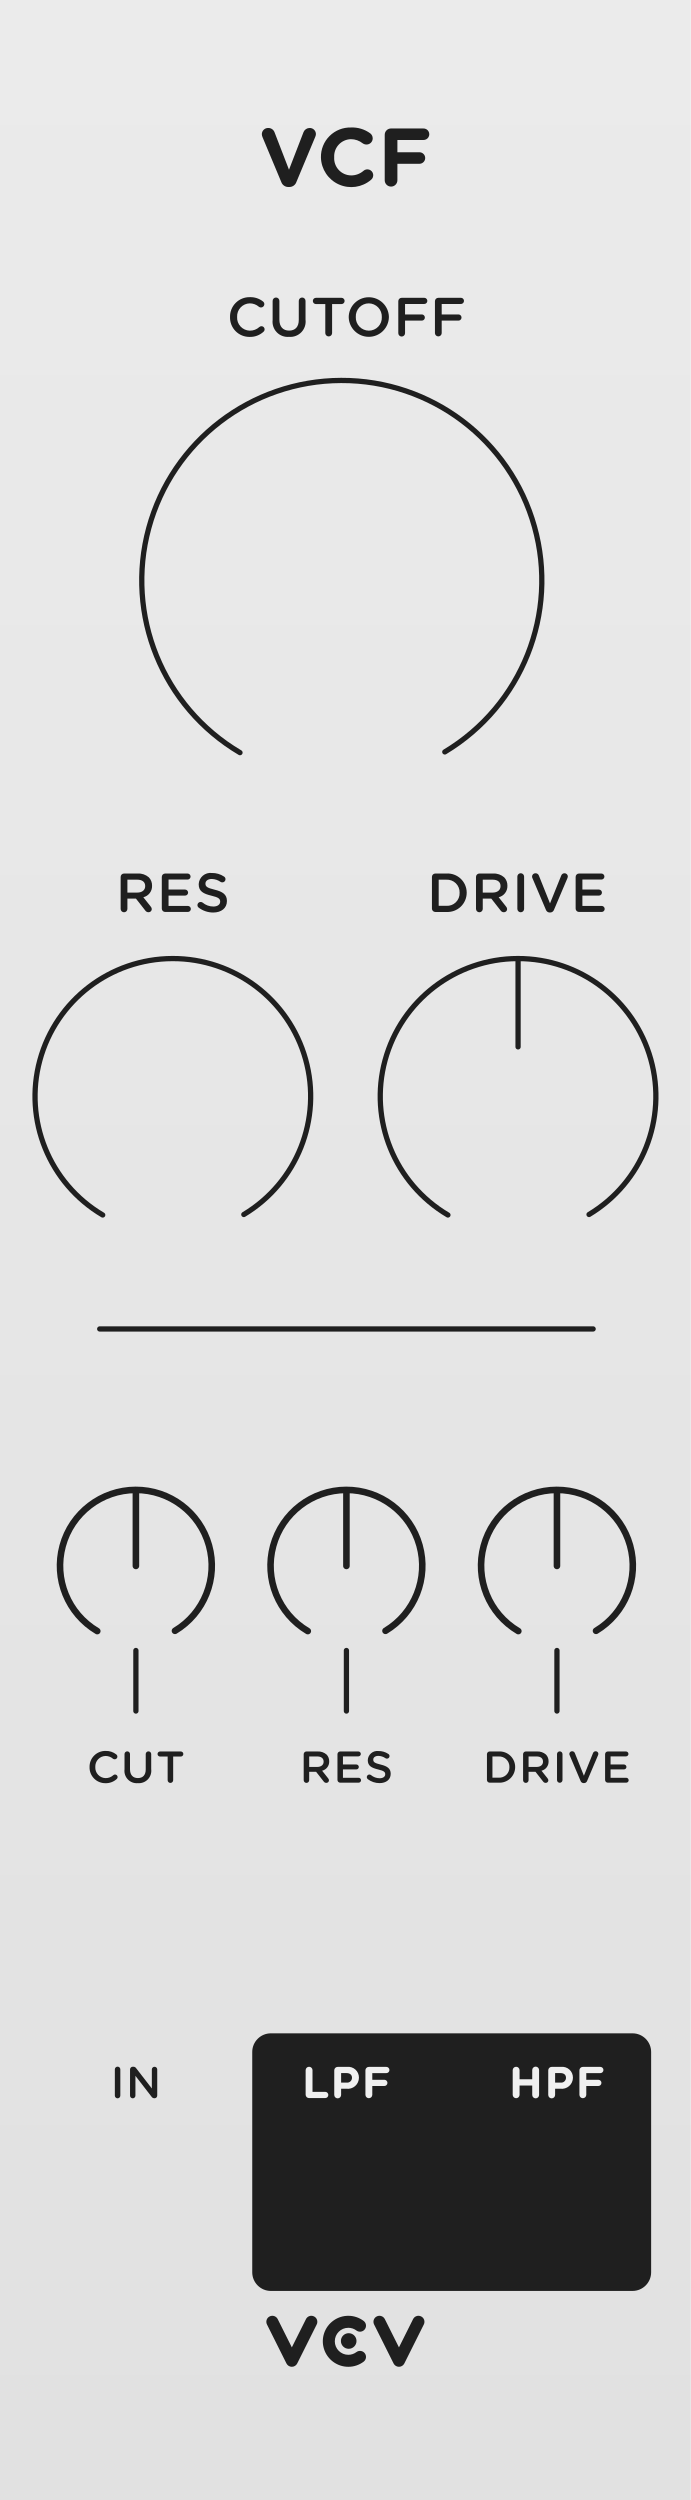
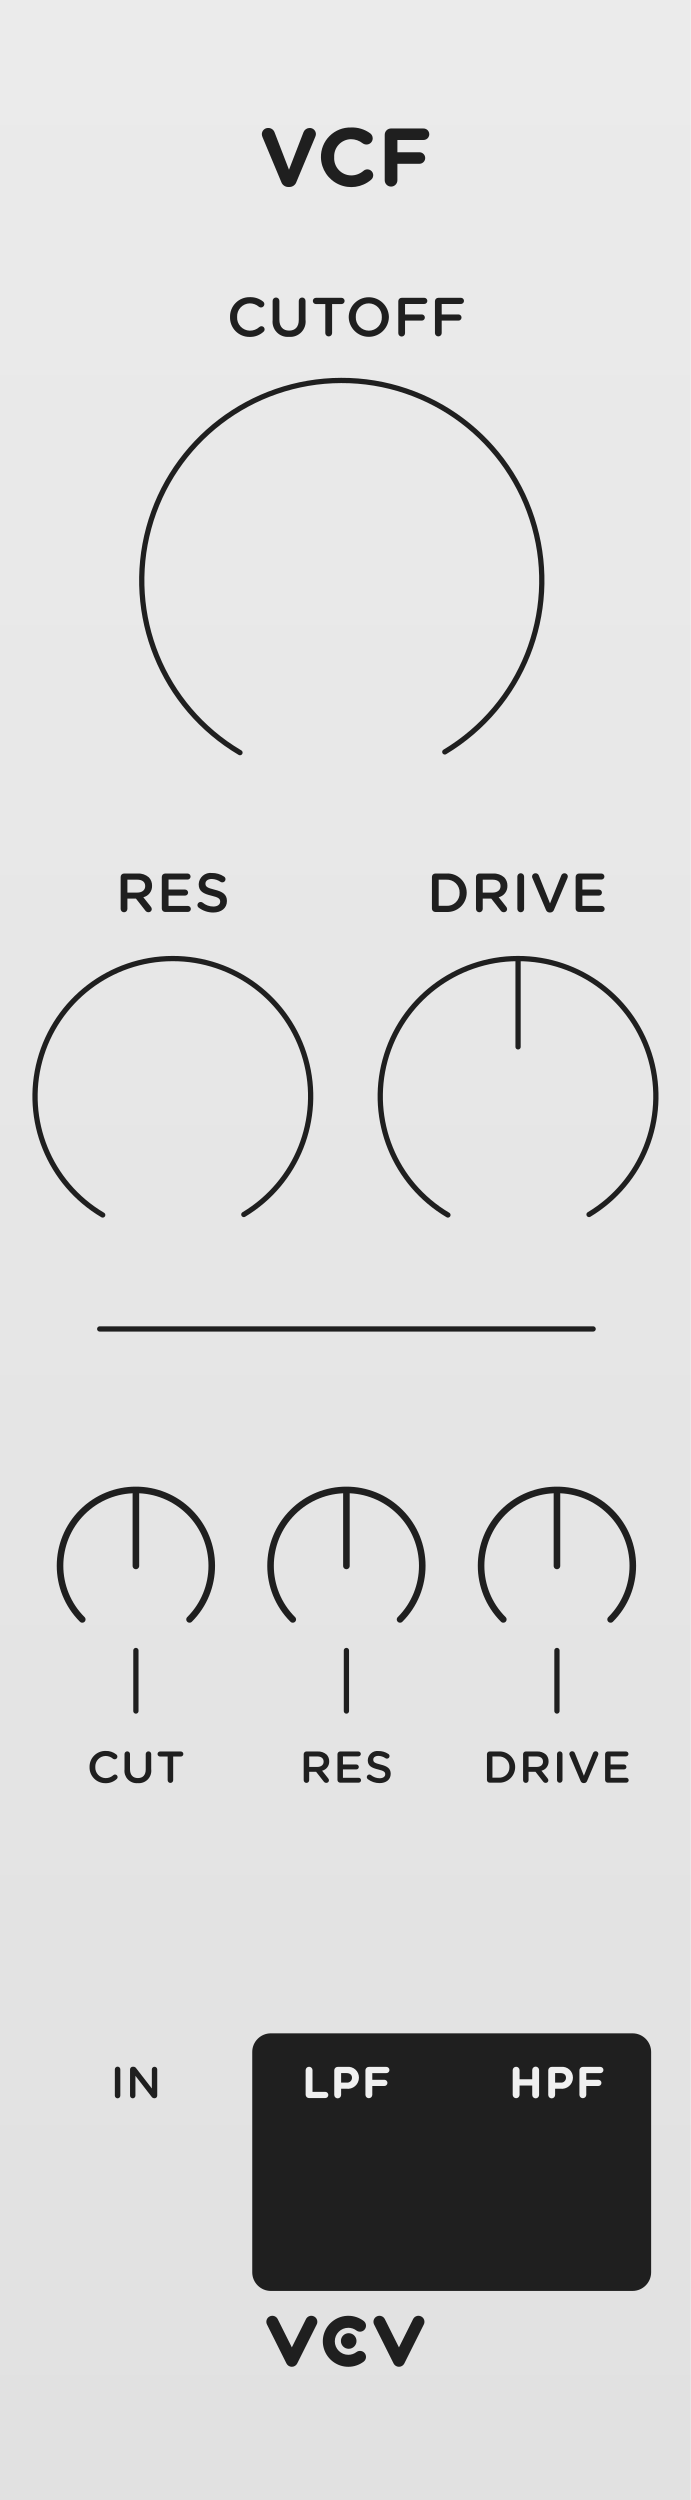
<svg xmlns="http://www.w3.org/2000/svg" width="105" height="380" viewBox="0 0 105 380" version="1.1" id="svg183">
  <defs id="defs7">
-     <linearGradient id="b6c640c9-9674-407c-8cc9-0a30e35b90c9" x1="52.5" x2="52.5" y2="380" gradientUnits="userSpaceOnUse">
+     <linearGradient id="b0234e08-fdca-44f0-b5b7-019b02f0775b" x1="52.5" x2="52.5" y2="380" gradientUnits="userSpaceOnUse">
      <stop offset="0" stop-color="#ebebeb" id="stop2" />
      <stop offset="1" stop-color="#e1e1e1" id="stop4" />
    </linearGradient>
  </defs>
-   <g id="ac952afe-35d3-430d-b608-56aba77e11ba" data-name="FND BG" style="display:inline">
-     <rect width="105" height="380" id="rect9" x="0" y="0" style="fill:url(#b6c640c9-9674-407c-8cc9-0a30e35b90c9)" />
+   <g id="b3947816-d40f-41db-852f-d14f402c3ab2" data-name="FND BG">
+     <rect width="105" height="380" fill="url(#b0234e08-fdca-44f0-b5b7-019b02f0775b)" id="rect9" />
  </g>
-   <g id="a5551448-73fa-46e5-8577-1a893db1b39e" data-name="FND GRAPH" style="display:inline">
+   <g id="ebfda241-6c6e-425a-b767-347eb0d27b39" data-name="FND GRAPH">
    <g id="g20">
-       <path d="m 44.359,359.753 a 0.912,0.912 0 0 1 -0.816,-0.504 l -2.964,-5.929 a 0.912,0.912 0 0 1 1.632,-0.816 l 2.148,4.297 2.148,-4.297 a 0.912,0.912 0 0 1 1.632,0.816 l -2.964,5.929 a 0.912,0.912 0 0 1 -0.816,0.504 z" id="path12" style="fill:#1f1f1f" />
-       <path d="m 60.641,359.753 a 0.912,0.912 0 0 1 -0.816,-0.504 l -2.964,-5.929 a 0.912,0.912 0 0 1 1.632,-0.816 l 2.148,4.297 2.148,-4.297 a 0.912,0.912 0 0 1 1.632,0.816 l -2.964,5.929 a 0.912,0.912 0 0 1 -0.816,0.504 z" id="path14" style="fill:#1f1f1f" />
-       <path d="m 52.942,359.753 a 3.876,3.876 0 1 1 2.327,-6.977 0.912,0.912 0 1 1 -1.096,1.459 2.034,2.034 0 0 0 -1.231,-0.41 2.052,2.052 0 1 0 0,4.104 2.034,2.034 0 0 0 1.231,-0.41 0.912,0.912 0 1 1 1.096,1.459 3.845,3.845 0 0 1 -2.327,0.776 z" id="path16" style="fill:#1f1f1f" />
-       <circle cx="53.002" cy="355.831" r="1.186" id="circle18" style="fill:#1f1f1f" />
+       <path d="M44.359,359.753a.912.912,0,0,1-.816-.504l-2.964-5.929a.912.912,0,0,1,1.632-.816l2.148,4.297,2.148-4.297a.912.912,0,0,1,1.632.816l-2.964,5.929A.912.912,0,0,1,44.359,359.753Z" fill="#1f1f1f" id="path12" />
+       <path d="M60.641,359.753a.912.912,0,0,1-.816-.504l-2.964-5.929a.912.912,0,0,1,1.632-.816l2.148,4.297,2.148-4.297a.912.912,0,0,1,1.632.816l-2.964,5.929A.912.912,0,0,1,60.641,359.753Z" fill="#1f1f1f" id="path14" />
+       <path d="M52.942,359.753a3.876,3.876,0,1,1,2.327-6.977.912.912,0,1,1-1.096,1.459,2.034,2.034,0,0,0-1.231-.41,2.052,2.052,0,1,0,0,4.104,2.034,2.034,0,0,0,1.231-.41.912.912,0,1,1,1.096,1.459A3.845,3.845,0,0,1,52.942,359.753Z" fill="#1f1f1f" id="path16" />
+       <circle cx="53.002" cy="355.831" r="1.186" fill="#1f1f1f" id="circle18" />
    </g>
-     <rect x="38.34" y="309.066" width="60.632" height="39.157" rx="2.835" id="rect22" style="fill:#1f1f1f" />
-     <line x1="15.156" y1="202" x2="90.156" y2="202" id="line24" style="fill:none;stroke:#1f1f1f;stroke-width:0.8;stroke-linecap:round;stroke-linejoin:round" />
+     <rect x="38.34" y="309.066" width="60.632" height="39.157" rx="2.835" fill="#1f1f1f" id="rect22" />
+     <line x1="15.156" y1="202" x2="90.156" y2="202" fill="none" stroke="#1f1f1f" stroke-linecap="round" stroke-linejoin="round" stroke-width="0.8" id="line24" />
    <g id="g34">
-       <circle cx="78.736" cy="166.5" r="26.488" style="opacity:0.69;isolation:isolate;fill:none" id="circle26" />
-       <path d="m 89.534,184.603 a 20.947,20.947 0 1 0 -21.451,0.075" stroke-miterlimit="10" id="path28" style="fill:none;stroke:#1f1f1f;stroke-width:0.8;stroke-linecap:round;stroke-miterlimit:10" />
-       <line x1="89.534" y1="184.603" x2="78.736" y2="166.5" id="line30" style="fill:none" />
-       <line x1="78.746" y1="145.701" x2="78.746" y2="159.123" stroke-miterlimit="10" id="line32" style="fill:none;stroke:#1f1f1f;stroke-width:0.8;stroke-linecap:round;stroke-miterlimit:10" />
+       <circle cx="78.736" cy="166.5" r="26.488" fill="none" opacity="0.69" style="isolation: isolate" id="circle26" />
+       <path d="M89.534,184.603a20.947,20.947,0,1,0-21.451.075" fill="none" stroke="#1f1f1f" stroke-linecap="round" stroke-miterlimit="10" stroke-width="0.8" id="path28" />
+       <line x1="89.534" y1="184.603" x2="78.736" y2="166.5" fill="none" id="line30" />
+       <line x1="78.746" y1="145.701" x2="78.746" y2="159.123" fill="none" stroke="#1f1f1f" stroke-linecap="round" stroke-miterlimit="10" stroke-width="0.8" id="line32" />
    </g>
    <g id="g42">
-       <circle cx="51.938" cy="88.017" r="38.446" style="opacity:0.69;isolation:isolate;fill:none" id="circle36" />
-       <path d="M 67.611,114.292 A 30.403,30.403 0 1 0 36.477,114.4" stroke-miterlimit="10" id="path38" style="fill:none;stroke:#1f1f1f;stroke-width:0.8;stroke-linecap:round;stroke-miterlimit:10" />
-       <line x1="67.611" y1="114.292" x2="51.938" y2="88.017" id="line40" style="fill:none" />
+       <circle cx="51.938" cy="88.017" r="38.446" fill="none" opacity="0.69" style="isolation: isolate" id="circle36" />
+       <path d="M67.611,114.292a30.403,30.403,0,1,0-31.135.109" fill="none" stroke="#1f1f1f" stroke-linecap="round" stroke-miterlimit="10" stroke-width="0.8" id="path38" />
+       <line x1="67.611" y1="114.292" x2="51.938" y2="88.017" fill="none" id="line40" />
    </g>
    <g id="g50">
-       <circle cx="26.264" cy="166.5" r="26.488" style="opacity:0.69;isolation:isolate;fill:none" id="circle44" />
-       <path d="m 37.062,184.603 a 20.947,20.947 0 1 0 -21.451,0.075" stroke-miterlimit="10" id="path46" style="fill:none;stroke:#1f1f1f;stroke-width:0.8;stroke-linecap:round;stroke-miterlimit:10" />
-       <line x1="37.062" y1="184.603" x2="26.264" y2="166.5" id="line48" style="fill:none" />
+       <circle cx="26.264" cy="166.5" r="26.488" fill="none" opacity="0.69" style="isolation: isolate" id="circle44" />
+       <path d="M37.062,184.603a20.947,20.947,0,1,0-21.451.075" fill="none" stroke="#1f1f1f" stroke-linecap="round" stroke-miterlimit="10" stroke-width="0.8" id="path46" />
+       <line x1="37.062" y1="184.603" x2="26.264" y2="166.5" fill="none" id="line48" />
    </g>
    <g id="g58">
-       <line x1="20.656" y1="250.875" x2="20.656" y2="260.077" id="line52" style="fill:none;stroke:#1f1f1f;stroke-width:0.8;stroke-linecap:round;stroke-linejoin:round" />
-       <line x1="20.656" y1="226.54" x2="20.656" y2="238.02" id="line54" style="fill:none;stroke:#1f1f1f;stroke-linecap:round;stroke-linejoin:round" />
-       <path d="m 26.596,247.886 a 11.534,11.534 0 1 0 -11.812,0.041" id="path56" style="fill:none;stroke:#1f1f1f;stroke-linecap:round;stroke-linejoin:round" />
+       <line x1="20.656" y1="250.875" x2="20.656" y2="260.077" fill="none" stroke="#1f1f1f" stroke-linecap="round" stroke-linejoin="round" stroke-width="0.8" id="line52" />
+       <line x1="20.656" y1="226.54" x2="20.656" y2="238.02" fill="none" stroke="#1f1f1f" stroke-linecap="round" stroke-linejoin="round" id="line54" />
+       <path d="M12.503,246.153a11.531,11.531,0,1,1,16.307,0" fill="none" stroke="#1f1f1f" stroke-linecap="round" stroke-linejoin="round" id="path56" />
    </g>
    <g id="g66">
-       <line x1="52.656" y1="250.875" x2="52.656" y2="260.077" id="line60" style="fill:none;stroke:#1f1f1f;stroke-width:0.8;stroke-linecap:round;stroke-linejoin:round" />
-       <line x1="52.656" y1="226.54" x2="52.656" y2="238.02" id="line62" style="fill:none;stroke:#1f1f1f;stroke-linecap:round;stroke-linejoin:round" />
-       <path d="m 58.596,247.886 a 11.534,11.534 0 1 0 -11.812,0.041" id="path64" style="fill:none;stroke:#1f1f1f;stroke-linecap:round;stroke-linejoin:round" />
+       <line x1="52.655" y1="250.875" x2="52.655" y2="260.077" fill="none" stroke="#1f1f1f" stroke-linecap="round" stroke-linejoin="round" stroke-width="0.8" id="line60" />
+       <line x1="52.655" y1="226.54" x2="52.655" y2="238.02" fill="none" stroke="#1f1f1f" stroke-linecap="round" stroke-linejoin="round" id="line62" />
+       <path d="M44.501,246.153a11.531,11.531,0,1,1,16.307,0" fill="none" stroke="#1f1f1f" stroke-linecap="round" stroke-linejoin="round" id="path64" />
    </g>
    <g id="g74">
-       <line x1="84.656" y1="250.875" x2="84.656" y2="260.077" id="line68" style="fill:none;stroke:#1f1f1f;stroke-width:0.8;stroke-linecap:round;stroke-linejoin:round" />
-       <line x1="84.656" y1="226.54" x2="84.656" y2="238.02" id="line70" style="fill:none;stroke:#1f1f1f;stroke-linecap:round;stroke-linejoin:round" />
-       <path d="m 90.596,247.886 a 11.534,11.534 0 1 0 -11.812,0.041" id="path72" style="fill:none;stroke:#1f1f1f;stroke-linecap:round;stroke-linejoin:round" />
+       <line x1="84.656" y1="250.875" x2="84.656" y2="260.077" fill="none" stroke="#1f1f1f" stroke-linecap="round" stroke-linejoin="round" stroke-width="0.8" id="line68" />
+       <line x1="84.656" y1="226.54" x2="84.656" y2="238.02" fill="none" stroke="#1f1f1f" stroke-linecap="round" stroke-linejoin="round" id="line70" />
+       <path d="M76.503,246.153a11.531,11.531,0,1,1,16.307,0" fill="none" stroke="#1f1f1f" stroke-linecap="round" stroke-linejoin="round" id="path72" />
    </g>
  </g>
-   <g id="baec97a9-4811-4dbc-ac5b-52231b9f4c1d" data-name="FND TXT" style="display:inline">
+   <g id="e6007b11-d098-455b-b353-233ce41f92df" data-name="FND TXT">
    <g id="g89">
-       <path d="m 34.964,48.206 v -0.017 a 2.957,2.957 0 0 1 3.013,-3.021 3.064,3.064 0 0 1 2.003,0.659 0.514,0.514 0 0 1 0.2,0.409 0.513,0.513 0 0 1 -0.817,0.4 2.121,2.121 0 0 0 -1.394,-0.525 1.967,1.967 0 0 0 -1.928,2.061 v 0.017 a 1.968,1.968 0 0 0 1.928,2.07 2.096,2.096 0 0 0 1.46,-0.559 0.467,0.467 0 0 1 0.309,-0.117 0.48,0.48 0 0 1 0.317,0.843 2.986,2.986 0 0 1 -2.12,0.785 2.939,2.939 0 0 1 -2.971,-3.005 z" id="path77" style="fill:#1f1f1f" />
-       <path d="m 41.44,48.632 v -2.896 a 0.513,0.513 0 0 1 1.027,0 v 2.854 c 0,1.085 0.559,1.661 1.478,1.661 0.909,0 1.469,-0.542 1.469,-1.619 v -2.896 a 0.513,0.513 0 0 1 1.026,0 v 2.846 a 2.333,2.333 0 0 1 -2.513,2.621 2.303,2.303 0 0 1 -2.487,-2.57 z" id="path79" style="fill:#1f1f1f" />
-       <path d="m 49.444,46.22 h -1.419 a 0.476,0.476 0 0 1 0,-0.952 h 3.881 a 0.476,0.476 0 0 1 0,0.952 h -1.427 v 4.423 a 0.518,0.518 0 0 1 -1.035,0 z" id="path81" style="fill:#1f1f1f" />
-       <path d="m 53.004,48.206 v -0.017 a 3.055,3.055 0 0 1 6.109,-0.017 v 0.017 a 3.055,3.055 0 0 1 -6.109,0.017 z m 5.033,0 v -0.017 a 2.002,2.002 0 0 0 -1.986,-2.078 1.974,1.974 0 0 0 -1.97,2.062 v 0.017 a 1.995,1.995 0 0 0 1.986,2.07 1.967,1.967 0 0 0 1.97,-2.053 z" id="path83" style="fill:#1f1f1f" />
-       <path d="m 60.54,45.785 a 0.509,0.509 0 0 1 0.518,-0.517 h 3.405 a 0.468,0.468 0 1 1 0,0.935 h -2.896 v 1.594 h 2.521 a 0.468,0.468 0 1 1 0,0.935 h -2.521 v 1.911 a 0.513,0.513 0 0 1 -1.026,0 z" id="path85" style="fill:#1f1f1f" />
-       <path d="m 66.111,45.785 a 0.509,0.509 0 0 1 0.518,-0.517 h 3.405 a 0.468,0.468 0 1 1 0,0.935 h -2.896 v 1.594 h 2.521 a 0.468,0.468 0 1 1 0,0.935 h -2.521 v 1.911 a 0.514,0.514 0 0 1 -1.027,0 z" id="path87" style="fill:#1f1f1f" />
+       <path d="M34.964,48.206v-.017A2.957,2.957,0,0,1,37.978,45.168a3.064,3.064,0,0,1,2.003.659.514.514,0,0,1,.2.409.513.513,0,0,1-.817.4,2.121,2.121,0,0,0-1.394-.525A1.967,1.967,0,0,0,36.041,48.173v.017a1.968,1.968,0,0,0,1.928,2.07,2.096,2.096,0,0,0,1.46-.559.467.467,0,0,1,.309-.117.48.48,0,0,1,.317.843,2.986,2.986,0,0,1-2.12.785A2.939,2.939,0,0,1,34.964,48.206Z" fill="#1f1f1f" id="path77" />
+       <path d="M41.44,48.632V45.735a.513.513,0,0,1,1.027,0v2.854c0,1.085.559,1.661,1.478,1.661.909,0,1.469-.542,1.469-1.619V45.735a.513.513,0,0,1,1.026,0v2.846a2.333,2.333,0,0,1-2.513,2.621A2.303,2.303,0,0,1,41.44,48.632Z" fill="#1f1f1f" id="path79" />
+       <path d="M49.444,46.22H48.025a.476.476,0,0,1,0-.952h3.881a.476.476,0,0,1,0,.952H50.479v4.423a.518.518,0,0,1-1.035,0Z" fill="#1f1f1f" id="path81" />
+       <path d="M53.004,48.206v-.017a3.055,3.055,0,0,1,6.109-.017v.017a3.055,3.055,0,0,1-6.109.017Zm5.033,0v-.017a2.002,2.002,0,0,0-1.986-2.078,1.974,1.974,0,0,0-1.97,2.062v.017a1.995,1.995,0,0,0,1.986,2.07A1.967,1.967,0,0,0,58.037,48.206Z" fill="#1f1f1f" id="path83" />
+       <path d="M60.54,45.785a.509.509,0,0,1,.518-.517h3.405a.468.468,0,1,1,0,.935H61.566v1.594h2.521a.468.468,0,1,1,0,.935h-2.521v1.911a.513.513,0,0,1-1.026,0Z" fill="#1f1f1f" id="path85" />
+       <path d="M66.111,45.785a.509.509,0,0,1,.518-.517h3.405a.468.468,0,1,1,0,.935H67.139v1.594h2.521a.468.468,0,1,1,0,.935H67.139v1.911a.514.514,0,0,1-1.027,0Z" fill="#1f1f1f" id="path87" />
    </g>
    <g id="g97">
-       <path d="m 18.338,133.294 a 0.51,0.51 0 0 1 0.518,-0.518 h 2.087 a 2.355,2.355 0 0 1 1.686,0.584 1.766,1.766 0 0 1 0.484,1.26 v 0.017 a 1.729,1.729 0 0 1 -1.327,1.745 l 1.119,1.411 a 0.595,0.595 0 0 1 0.167,0.392 0.484,0.484 0 0 1 -0.493,0.476 0.587,0.587 0 0 1 -0.501,-0.267 l -1.419,-1.811 h -1.293 v 1.569 a 0.513,0.513 0 0 1 -1.027,0 z m 2.529,2.379 c 0.734,0 1.202,-0.384 1.202,-0.977 v -0.017 c 0,-0.626 -0.451,-0.968 -1.21,-0.968 h -1.494 v 1.961 z" id="path91" style="fill:#1f1f1f" />
-       <path d="M 24.593,138.102 V 133.294 a 0.51,0.51 0 0 1 0.518,-0.518 h 3.397 a 0.464,0.464 0 0 1 0.459,0.459 0.458,0.458 0 0 1 -0.459,0.459 h -2.888 v 1.519 h 2.512 a 0.465,0.465 0 0 1 0.459,0.467 0.456,0.456 0 0 1 -0.459,0.451 h -2.512 v 1.569 h 2.93 a 0.463,0.463 0 0 1 0.459,0.459 0.458,0.458 0 0 1 -0.459,0.459 h -3.439 a 0.51,0.51 0 0 1 -0.518,-0.518 z" id="path93" style="fill:#1f1f1f" />
-       <path d="m 30.21,137.968 a 0.479,0.479 0 0 1 0.284,-0.868 0.473,0.473 0 0 1 0.3,0.092 2.536,2.536 0 0 0 1.636,0.601 c 0.634,0 1.035,-0.301 1.035,-0.735 v -0.017 c 0,-0.417 -0.233,-0.643 -1.318,-0.893 -1.244,-0.3 -1.945,-0.667 -1.945,-1.744 v -0.017 a 1.787,1.787 0 0 1 1.995,-1.694 3.215,3.215 0 0 1 1.853,0.543 0.463,0.463 0 0 1 0.225,0.409 0.477,0.477 0 0 1 -0.484,0.476 0.499,0.499 0 0 1 -0.267,-0.075 2.427,2.427 0 0 0 -1.344,-0.442 c -0.601,0 -0.952,0.309 -0.952,0.692 v 0.017 c 0,0.451 0.267,0.651 1.394,0.918 1.235,0.3 1.87,0.743 1.87,1.711 v 0.017 c 0,1.094 -0.86,1.745 -2.087,1.745 A 3.638,3.638 0 0 1 30.21,137.968 Z" id="path95" style="fill:#1f1f1f" />
+       <path d="M18.338,133.294a.51.51,0,0,1,.518-.518h2.087a2.355,2.355,0,0,1,1.686.584,1.766,1.766,0,0,1,.484,1.26v.017a1.729,1.729,0,0,1-1.327,1.745l1.119,1.411a.595.595,0,0,1,.167.392.484.484,0,0,1-.493.476.587.587,0,0,1-.501-.267l-1.419-1.811H19.365v1.569a.513.513,0,0,1-1.027,0Zm2.529,2.379c.734,0,1.202-.384,1.202-.977v-.017c0-.626-.451-.968-1.21-.968H19.365v1.961Z" fill="#1f1f1f" id="path91" />
+       <path d="M24.593,138.102V133.294a.51.51,0,0,1,.518-.518h3.397a.464.464,0,0,1,.459.459.458.458,0,0,1-.459.459H25.62v1.519h2.512a.465.465,0,0,1,.459.467.456.456,0,0,1-.459.451H25.62v1.569h2.93a.463.463,0,0,1,.459.459.458.458,0,0,1-.459.459h-3.439A.51.51,0,0,1,24.593,138.102Z" fill="#1f1f1f" id="path93" />
+       <path d="M30.21,137.968a.479.479,0,0,1,.284-.868.473.473,0,0,1,.3.092,2.536,2.536,0,0,0,1.636.601c.634,0,1.035-.301,1.035-.735v-.017c0-.417-.233-.643-1.318-.893-1.244-.3-1.945-.667-1.945-1.744v-.017a1.787,1.787,0,0,1,1.995-1.694,3.215,3.215,0,0,1,1.853.543.463.463,0,0,1,.225.409.477.477,0,0,1-.484.476.499.499,0,0,1-.267-.075,2.427,2.427,0,0,0-1.344-.442c-.601,0-.952.309-.952.692v.017c0,.451.267.651,1.394.918,1.235.3,1.87.743,1.87,1.711v.017c0,1.094-.86,1.745-2.087,1.745A3.638,3.638,0,0,1,30.21,137.968Z" fill="#1f1f1f" id="path95" />
    </g>
    <g id="g109">
-       <path d="m 65.654,133.294 a 0.51,0.51 0 0 1 0.518,-0.518 h 1.661 a 2.912,2.912 0 0 1 3.105,2.905 v 0.017 a 2.925,2.925 0 0 1 -3.105,2.921 h -1.661 a 0.51,0.51 0 0 1 -0.518,-0.518 z m 2.179,4.391 a 1.905,1.905 0 0 0 2.028,-1.97 v -0.017 a 1.917,1.917 0 0 0 -2.028,-1.986 h -1.152 v 3.973 z" id="path99" style="fill:#1f1f1f" />
-       <path d="m 72.351,133.294 a 0.51,0.51 0 0 1 0.518,-0.518 h 2.087 a 2.355,2.355 0 0 1 1.686,0.584 1.766,1.766 0 0 1 0.484,1.26 v 0.017 a 1.729,1.729 0 0 1 -1.327,1.745 l 1.119,1.411 a 0.595,0.595 0 0 1 0.167,0.392 0.484,0.484 0 0 1 -0.493,0.476 0.587,0.587 0 0 1 -0.501,-0.267 l -1.419,-1.811 h -1.293 v 1.569 a 0.513,0.513 0 0 1 -1.027,0 z m 2.529,2.379 c 0.734,0 1.202,-0.384 1.202,-0.977 v -0.017 c 0,-0.626 -0.451,-0.968 -1.21,-0.968 h -1.494 v 1.961 z" id="path101" style="fill:#1f1f1f" />
-       <path d="m 78.637,133.244 a 0.513,0.513 0 0 1 1.027,0 v 4.908 a 0.513,0.513 0 0 1 -1.027,0 z" id="path103" style="fill:#1f1f1f" />
-       <path d="m 82.974,138.285 -2.045,-4.808 a 0.576,0.576 0 0 1 -0.058,-0.242 0.506,0.506 0 0 1 0.518,-0.501 0.537,0.537 0 0 1 0.526,0.367 l 1.686,4.215 1.711,-4.248 a 0.529,0.529 0 0 1 0.492,-0.334 0.497,0.497 0 0 1 0.509,0.492 0.587,0.587 0 0 1 -0.05,0.217 l -2.053,4.841 a 0.611,0.611 0 0 1 -0.592,0.417 h -0.059 a 0.609,0.609 0 0 1 -0.585,-0.417 z" id="path105" style="fill:#1f1f1f" />
-       <path d="M 87.497,138.102 V 133.294 a 0.51,0.51 0 0 1 0.518,-0.518 h 3.397 a 0.464,0.464 0 0 1 0.459,0.459 0.458,0.458 0 0 1 -0.459,0.459 h -2.888 v 1.519 h 2.512 a 0.465,0.465 0 0 1 0.459,0.467 0.456,0.456 0 0 1 -0.459,0.451 h -2.512 v 1.569 h 2.93 a 0.463,0.463 0 0 1 0.459,0.459 0.458,0.458 0 0 1 -0.459,0.459 h -3.439 a 0.51,0.51 0 0 1 -0.518,-0.518 z" id="path107" style="fill:#1f1f1f" />
+       <path d="M65.654,133.294a.51.51,0,0,1,.518-.518h1.661a2.912,2.912,0,0,1,3.105,2.905v.017a2.925,2.925,0,0,1-3.105,2.921H66.171a.51.51,0,0,1-.518-.518Zm2.179,4.391a1.905,1.905,0,0,0,2.028-1.97v-.017a1.917,1.917,0,0,0-2.028-1.986H66.681v3.973Z" fill="#1f1f1f" id="path99" />
+       <path d="M72.351,133.294a.51.51,0,0,1,.518-.518h2.087a2.355,2.355,0,0,1,1.686.584,1.766,1.766,0,0,1,.484,1.26v.017a1.729,1.729,0,0,1-1.327,1.745L76.916,137.793a.595.595,0,0,1,.167.392.484.484,0,0,1-.493.476.587.587,0,0,1-.501-.267l-1.419-1.811H73.377v1.569a.513.513,0,0,1-1.027,0Zm2.529,2.379c.734,0,1.202-.384,1.202-.977v-.017c0-.626-.451-.968-1.21-.968H73.377v1.961Z" fill="#1f1f1f" id="path101" />
+       <path d="M78.637,133.244a.513.513,0,0,1,1.027,0v4.908a.513.513,0,0,1-1.027,0Z" fill="#1f1f1f" id="path103" />
+       <path d="M82.974,138.285l-2.045-4.808a.576.576,0,0,1-.058-.242.506.506,0,0,1,.518-.501.537.537,0,0,1,.526.367l1.686,4.215,1.711-4.248a.529.529,0,0,1,.492-.334.497.497,0,0,1,.509.492.587.587,0,0,1-.05.217L84.209,138.285a.611.611,0,0,1-.592.417h-.059A.609.609,0,0,1,82.974,138.285Z" fill="#1f1f1f" id="path105" />
+       <path d="M87.497,138.102V133.294a.51.51,0,0,1,.518-.518h3.397a.464.464,0,0,1,.459.459.458.458,0,0,1-.459.459H88.523v1.519h2.512a.465.465,0,0,1,.459.467.456.456,0,0,1-.459.451h-2.512v1.569h2.93a.463.463,0,0,1,.459.459.458.458,0,0,1-.459.459h-3.439A.51.51,0,0,1,87.497,138.102Z" fill="#1f1f1f" id="path107" />
    </g>
    <g id="g117">
-       <path d="m 13.611,268.608 v -0.014 a 2.4,2.4 0 0 1 2.445,-2.453 2.486,2.486 0 0 1 1.626,0.535 0.417,0.417 0 0 1 0.163,0.332 0.417,0.417 0 0 1 -0.664,0.325 1.723,1.723 0 0 0 -1.132,-0.427 1.596,1.596 0 0 0 -1.564,1.674 v 0.013 a 1.598,1.598 0 0 0 1.564,1.68 1.697,1.697 0 0 0 1.186,-0.454 0.384,0.384 0 0 1 0.251,-0.095 0.397,0.397 0 0 1 0.393,0.386 0.402,0.402 0 0 1 -0.135,0.298 2.426,2.426 0 0 1 -1.721,0.637 2.385,2.385 0 0 1 -2.412,-2.439 z" id="path111" style="fill:#1f1f1f" />
-       <path d="m 18.927,268.953 v -2.351 a 0.417,0.417 0 0 1 0.833,0 v 2.317 c 0,0.881 0.454,1.348 1.199,1.348 0.738,0 1.192,-0.44 1.192,-1.314 v -2.351 a 0.417,0.417 0 0 1 0.833,0 v 2.311 a 1.893,1.893 0 0 1 -2.039,2.127 1.869,1.869 0 0 1 -2.019,-2.087 z" id="path113" style="fill:#1f1f1f" />
-       <path d="m 25.483,266.996 h -1.152 a 0.386,0.386 0 0 1 0,-0.772 h 3.15 a 0.386,0.386 0 0 1 0,0.772 h -1.159 v 3.59 a 0.42,0.42 0 0 1 -0.84,0 z" id="path115" style="fill:#1f1f1f" />
+       <path d="M13.611,268.608v-.014a2.4,2.4,0,0,1,2.445-2.453,2.486,2.486,0,0,1,1.626.535.417.417,0,0,1,.163.332.417.417,0,0,1-.664.325,1.723,1.723,0,0,0-1.132-.427,1.596,1.596,0,0,0-1.564,1.674v.013a1.598,1.598,0,0,0,1.564,1.68,1.697,1.697,0,0,0,1.186-.454.384.384,0,0,1,.251-.095.397.397,0,0,1,.393.386.402.402,0,0,1-.135.298,2.426,2.426,0,0,1-1.721.637A2.385,2.385,0,0,1,13.611,268.608Z" fill="#1f1f1f" id="path111" />
+       <path d="M18.927,268.953v-2.351a.417.417,0,0,1,.833,0v2.317c0,.881.454,1.348,1.199,1.348.738,0,1.192-.44,1.192-1.314v-2.351a.417.417,0,0,1,.833,0v2.311A1.893,1.893,0,0,1,20.945,271.04,1.869,1.869,0,0,1,18.927,268.953Z" fill="#1f1f1f" id="path113" />
+       <path d="M25.483,266.996H24.332a.386.386,0,0,1,0-.772h3.15a.386.386,0,0,1,0,.772H26.323v3.59a.42.42,0,0,1-.84,0Z" fill="#1f1f1f" id="path115" />
    </g>
    <g id="g125">
-       <path d="m 46.162,266.643 a 0.414,0.414 0 0 1 0.42,-0.42 h 1.694 a 1.911,1.911 0 0 1 1.368,0.474 1.433,1.433 0 0 1 0.393,1.023 v 0.013 a 1.403,1.403 0 0 1 -1.077,1.416 l 0.908,1.145 a 0.484,0.484 0 0 1 0.136,0.318 0.393,0.393 0 0 1 -0.4,0.386 0.477,0.477 0 0 1 -0.406,-0.217 L 48.046,269.312 h -1.05 v 1.273 a 0.417,0.417 0 0 1 -0.834,0 z m 2.053,1.931 c 0.597,0 0.976,-0.312 0.976,-0.793 v -0.014 c 0,-0.508 -0.366,-0.786 -0.982,-0.786 h -1.212 v 1.592 z" id="path119" style="fill:#1f1f1f" />
-       <path d="m 51.295,270.545 v -3.902 a 0.414,0.414 0 0 1 0.42,-0.42 h 2.757 a 0.376,0.376 0 0 1 0.373,0.373 0.371,0.371 0 0 1 -0.373,0.373 h -2.344 v 1.233 H 54.167 a 0.378,0.378 0 0 1 0.373,0.38 0.37,0.37 0 0 1 -0.373,0.366 h -2.039 v 1.273 h 2.378 a 0.376,0.376 0 0 1 0.373,0.373 0.372,0.372 0 0 1 -0.373,0.373 h -2.791 a 0.414,0.414 0 0 1 -0.42,-0.42 z" id="path121" style="fill:#1f1f1f" />
-       <path d="m 55.909,270.437 a 0.394,0.394 0 0 1 0.475,-0.63 2.055,2.055 0 0 0 1.327,0.488 c 0.516,0 0.841,-0.244 0.841,-0.596 v -0.014 c 0,-0.338 -0.19,-0.521 -1.071,-0.725 -1.009,-0.244 -1.579,-0.542 -1.579,-1.416 v -0.013 a 1.451,1.451 0 0 1 1.619,-1.375 2.61,2.61 0 0 1 1.504,0.44 0.377,0.377 0 0 1 0.183,0.332 0.388,0.388 0 0 1 -0.393,0.386 0.405,0.405 0 0 1 -0.217,-0.061 1.97,1.97 0 0 0 -1.091,-0.359 c -0.487,0 -0.772,0.251 -0.772,0.562 v 0.014 c 0,0.366 0.217,0.528 1.132,0.745 1.003,0.244 1.518,0.603 1.518,1.389 v 0.014 c 0,0.888 -0.698,1.416 -1.694,1.416 a 2.951,2.951 0 0 1 -1.782,-0.596 z" id="path123" style="fill:#1f1f1f" />
+       <path d="M46.162,266.643a.414.414,0,0,1,.42-.42h1.694a1.911,1.911,0,0,1,1.368.474,1.433,1.433,0,0,1,.393,1.023v.013a1.403,1.403,0,0,1-1.077,1.416l.908,1.145a.484.484,0,0,1,.136.318.393.393,0,0,1-.4.386.477.477,0,0,1-.406-.217L48.046,269.312H46.996v1.273a.417.417,0,0,1-.834,0Zm2.053,1.931c.597,0,.976-.312.976-.793v-.014c0-.508-.366-.786-.982-.786h-1.212v1.592Z" fill="#1f1f1f" id="path119" />
+       <path d="M51.295,270.545v-3.902a.414.414,0,0,1,.42-.42h2.757a.376.376,0,0,1,.373.373.371.371,0,0,1-.373.373H52.128v1.233H54.167a.378.378,0,0,1,.373.38.37.37,0,0,1-.373.366H52.128v1.273h2.378a.376.376,0,0,1,.373.373.372.372,0,0,1-.373.373h-2.791A.414.414,0,0,1,51.295,270.545Z" fill="#1f1f1f" id="path121" />
+       <path d="M55.909,270.437a.394.394,0,0,1,.475-.63,2.055,2.055,0,0,0,1.327.488c.516,0,.841-.244.841-.596v-.014c0-.338-.19-.521-1.071-.725-1.009-.244-1.579-.542-1.579-1.416v-.013a1.451,1.451,0,0,1,1.619-1.375,2.61,2.61,0,0,1,1.504.44.377.377,0,0,1,.183.332.388.388,0,0,1-.393.386.405.405,0,0,1-.217-.061,1.97,1.97,0,0,0-1.091-.359c-.487,0-.772.251-.772.562v.014c0,.366.217.528,1.132.745,1.003.244,1.518.603,1.518,1.389v.014c0,.888-.698,1.416-1.694,1.416A2.951,2.951,0,0,1,55.909,270.437Z" fill="#1f1f1f" id="path123" />
    </g>
    <g id="g137">
-       <path d="m 74.016,266.643 a 0.414,0.414 0 0 1 0.42,-0.42 h 1.348 a 2.364,2.364 0 0 1 2.521,2.358 v 0.013 a 2.375,2.375 0 0 1 -2.521,2.372 H 74.436 a 0.414,0.414 0 0 1 -0.42,-0.42 z m 1.769,3.564 a 1.546,1.546 0 0 0 1.646,-1.599 v -0.014 a 1.556,1.556 0 0 0 -1.646,-1.612 h -0.935 v 3.225 z" id="path127" style="fill:#1f1f1f" />
-       <path d="m 79.508,266.643 a 0.414,0.414 0 0 1 0.42,-0.42 h 1.694 a 1.911,1.911 0 0 1 1.368,0.474 1.433,1.433 0 0 1 0.393,1.023 v 0.013 a 1.403,1.403 0 0 1 -1.077,1.416 l 0.908,1.145 a 0.484,0.484 0 0 1 0.136,0.318 0.393,0.393 0 0 1 -0.4,0.386 0.477,0.477 0 0 1 -0.406,-0.217 L 81.392,269.312 h -1.05 v 1.273 a 0.417,0.417 0 0 1 -0.834,0 z m 2.053,1.931 c 0.597,0 0.976,-0.312 0.976,-0.793 v -0.014 c 0,-0.508 -0.366,-0.786 -0.982,-0.786 h -1.212 v 1.592 z" id="path129" style="fill:#1f1f1f" />
-       <path d="m 84.666,266.603 a 0.417,0.417 0 0 1 0.833,0 v 3.983 a 0.417,0.417 0 0 1 -0.833,0 z" id="path131" style="fill:#1f1f1f" />
-       <path d="M 88.244,270.694 86.584,266.792 a 0.46,0.46 0 0 1 -0.047,-0.196 0.411,0.411 0 0 1 0.42,-0.406 0.437,0.437 0 0 1 0.427,0.298 l 1.368,3.421 1.389,-3.449 a 0.43,0.43 0 0 1 0.4,-0.271 0.404,0.404 0 0 1 0.414,0.399 0.477,0.477 0 0 1 -0.041,0.176 l -1.667,3.929 a 0.496,0.496 0 0 1 -0.481,0.339 h -0.048 a 0.494,0.494 0 0 1 -0.474,-0.339 z" id="path133" style="fill:#1f1f1f" />
-       <path d="m 91.974,270.545 v -3.902 a 0.414,0.414 0 0 1 0.42,-0.42 h 2.757 a 0.376,0.376 0 0 1 0.373,0.373 0.372,0.372 0 0 1 -0.373,0.373 h -2.344 v 1.233 h 2.039 a 0.378,0.378 0 0 1 0.373,0.38 0.371,0.371 0 0 1 -0.373,0.366 h -2.039 v 1.273 h 2.378 a 0.376,0.376 0 0 1 0.373,0.373 0.372,0.372 0 0 1 -0.373,0.373 h -2.791 a 0.414,0.414 0 0 1 -0.42,-0.42 z" id="path135" style="fill:#1f1f1f" />
+       <path d="M74.016,266.643a.414.414,0,0,1,.42-.42h1.348a2.364,2.364,0,0,1,2.521,2.358v.013a2.375,2.375,0,0,1-2.521,2.372H74.436a.414.414,0,0,1-.42-.42Zm1.769,3.564a1.546,1.546,0,0,0,1.646-1.599v-.014a1.556,1.556,0,0,0-1.646-1.612h-.935v3.225Z" fill="#1f1f1f" id="path127" />
+       <path d="M79.508,266.643a.414.414,0,0,1,.42-.42h1.694a1.911,1.911,0,0,1,1.368.474,1.433,1.433,0,0,1,.393,1.023v.013a1.403,1.403,0,0,1-1.077,1.416l.908,1.145a.484.484,0,0,1,.136.318.393.393,0,0,1-.4.386.477.477,0,0,1-.406-.217L81.392,269.312H80.341v1.273a.417.417,0,0,1-.834,0Zm2.053,1.931c.597,0,.976-.312.976-.793v-.014c0-.508-.366-.786-.982-.786h-1.212v1.592Z" fill="#1f1f1f" id="path129" />
+       <path d="M84.666,266.603a.417.417,0,0,1,.833,0v3.983a.417.417,0,0,1-.833,0Z" fill="#1f1f1f" id="path131" />
+       <path d="M88.244,270.694,86.584,266.792a.46.46,0,0,1-.047-.196.411.411,0,0,1,.42-.406.437.437,0,0,1,.427.298l1.368,3.421L90.141,266.46a.43.43,0,0,1,.4-.271.404.404,0,0,1,.414.399.477.477,0,0,1-.041.176l-1.667,3.929a.496.496,0,0,1-.481.339h-.048A.494.494,0,0,1,88.244,270.694Z" fill="#1f1f1f" id="path133" />
+       <path d="M91.974,270.545v-3.902a.414.414,0,0,1,.42-.42h2.757a.376.376,0,0,1,.373.373.372.372,0,0,1-.373.373H92.807v1.233H94.846a.378.378,0,0,1,.373.38.371.371,0,0,1-.373.366H92.807v1.273h2.378a.376.376,0,0,1,.373.373.372.372,0,0,1-.373.373h-2.791A.414.414,0,0,1,91.974,270.545Z" fill="#1f1f1f" id="path135" />
    </g>
    <g id="g145">
-       <path d="m 46.458,314.648 a 0.522,0.522 0 0 1 1.043,0 v 3.313 h 1.931 a 0.474,0.474 0 0 1 0,0.948 h -2.453 a 0.517,0.517 0 0 1 -0.522,-0.521 z" id="path139" style="fill:#f0f0f0" />
-       <path d="m 50.807,314.688 a 0.517,0.517 0 0 1 0.521,-0.521 h 1.416 a 1.624,1.624 0 0 1 1.815,1.64 v 0.014 a 1.695,1.695 0 0 1 -1.917,1.667 h -0.793 v 0.942 a 0.521,0.521 0 1 1 -1.043,0 z m 1.87,1.87 a 0.734,0.734 0 0 0 0.827,-0.718 v -0.013 c 0,-0.468 -0.325,-0.719 -0.847,-0.719 H 51.85 v 1.45 z" id="path141" style="fill:#f0f0f0" />
-       <path d="m 55.544,314.688 a 0.518,0.518 0 0 1 0.522,-0.521 h 2.656 a 0.474,0.474 0 0 1 0,0.948 h -2.134 v 1.01 h 1.83 a 0.474,0.474 0 1 1 0,0.948 h -1.83 v 1.355 a 0.522,0.522 0 0 1 -1.043,0 z" id="path143" style="fill:#f0f0f0" />
+       <path d="M46.458,314.648a.522.522,0,0,1,1.043,0v3.313h1.931a.474.474,0,0,1,0,.948H46.979a.517.517,0,0,1-.522-.521Z" fill="#f0f0f0" id="path139" />
+       <path d="M50.807,314.688a.517.517,0,0,1,.521-.521h1.416a1.624,1.624,0,0,1,1.815,1.64v.014a1.695,1.695,0,0,1-1.917,1.667h-.793v.942a.521.521,0,1,1-1.043,0Zm1.87,1.87a.734.734,0,0,0,.827-.718v-.013c0-.468-.325-.719-.847-.719H51.85v1.45Z" fill="#f0f0f0" id="path141" />
+       <path d="M55.544,314.688a.518.518,0,0,1,.522-.521h2.656a.474.474,0,0,1,0,.948H56.588V316.125h1.83a.474.474,0,1,1,0,.948H56.588v1.355a.522.522,0,0,1-1.043,0Z" fill="#f0f0f0" id="path143" />
    </g>
    <g id="g153">
-       <path d="m 77.93,314.648 a 0.522,0.522 0 0 1 1.043,0 v 1.396 H 80.898 v -1.396 a 0.521,0.521 0 1 1 1.043,0 v 3.781 a 0.521,0.521 0 1 1 -1.043,0 v -1.423 h -1.924 v 1.423 a 0.522,0.522 0 0 1 -1.043,0 z" id="path147" style="fill:#f0f0f0" />
-       <path d="m 83.334,314.688 a 0.517,0.517 0 0 1 0.521,-0.521 h 1.416 a 1.624,1.624 0 0 1 1.815,1.64 v 0.014 a 1.695,1.695 0 0 1 -1.917,1.667 h -0.793 v 0.942 a 0.521,0.521 0 1 1 -1.043,0 z m 1.87,1.87 a 0.734,0.734 0 0 0 0.827,-0.718 v -0.013 c 0,-0.468 -0.325,-0.719 -0.847,-0.719 h -0.806 v 1.45 z" id="path149" style="fill:#f0f0f0" />
-       <path d="m 88.071,314.688 a 0.518,0.518 0 0 1 0.522,-0.521 h 2.656 a 0.474,0.474 0 0 1 0,0.948 h -2.134 v 1.01 h 1.83 a 0.474,0.474 0 1 1 0,0.948 h -1.83 v 1.355 a 0.522,0.522 0 0 1 -1.043,0 z" id="path151" style="fill:#f0f0f0" />
+       <path d="M77.93,314.648a.522.522,0,0,1,1.043,0v1.396H80.898v-1.396a.521.521,0,1,1,1.043,0v3.781a.521.521,0,1,1-1.043,0v-1.423H78.974v1.423a.522.522,0,0,1-1.043,0Z" fill="#f0f0f0" id="path147" />
+       <path d="M83.334,314.688a.517.517,0,0,1,.521-.521h1.416a1.624,1.624,0,0,1,1.815,1.64v.014a1.695,1.695,0,0,1-1.917,1.667h-.793v.942a.521.521,0,1,1-1.043,0Zm1.87,1.87a.734.734,0,0,0,.827-.718v-.013c0-.468-.325-.719-.847-.719h-.806v1.45Z" fill="#f0f0f0" id="path149" />
+       <path d="M88.071,314.688a.518.518,0,0,1,.522-.521h2.656a.474.474,0,0,1,0,.948H89.114V316.125h1.83a.474.474,0,1,1,0,.948H89.114v1.355a.522.522,0,0,1-1.043,0Z" fill="#f0f0f0" id="path151" />
    </g>
    <g id="g159">
-       <path d="m 17.456,314.546 a 0.417,0.417 0 0 1 0.834,0 v 3.984 a 0.417,0.417 0 0 1 -0.834,0 z" id="path155" style="fill:#1f1f1f" />
-       <path d="m 19.766,314.56 a 0.418,0.418 0 0 1 0.42,-0.42 h 0.088 a 0.523,0.523 0 0 1 0.434,0.244 l 2.372,3.069 v -2.914 a 0.41,0.41 0 0 1 0.819,0 v 3.984 a 0.404,0.404 0 0 1 -0.406,0.413 H 23.458 a 0.523,0.523 0 0 1 -0.434,-0.251 l -2.439,-3.157 v 3.008 a 0.41,0.41 0 0 1 -0.82,0 z" id="path157" style="fill:#1f1f1f" />
+       <path d="M17.456,314.546a.417.417,0,0,1,.834,0v3.984a.417.417,0,0,1-.834,0Z" fill="#1f1f1f" id="path155" />
+       <path d="M19.766,314.56a.418.418,0,0,1,.42-.42h.088a.523.523,0,0,1,.434.244l2.372,3.069v-2.914a.41.41,0,0,1,.819,0v3.984a.404.404,0,0,1-.406.413H23.458a.523.523,0,0,1-.434-.251l-2.439-3.157v3.008a.41.41,0,0,1-.82,0Z" fill="#1f1f1f" id="path157" />
    </g>
    <g id="g167">
-       <path d="m 42.752,27.661 -2.841,-6.794 a 1.203,1.203 0 0 1 -0.112,-0.463 0.945,0.945 0 0 1 0.963,-0.951 1.002,1.002 0 0 1 0.976,0.676 l 2.189,5.668 2.215,-5.73 a 0.998,0.998 0 0 1 0.926,-0.613 0.93,0.93 0 0 1 0.951,0.926 1.105,1.105 0 0 1 -0.101,0.425 l -2.865,6.857 a 1.13,1.13 0 0 1 -1.088,0.763 h -0.126 A 1.13,1.13 0 0 1 42.752,27.661 Z" id="path161" style="fill:#1f1f1f" />
-       <path d="m 48.782,23.933 v -0.025 a 4.451,4.451 0 0 1 4.566,-4.529 4.64,4.64 0 0 1 2.929,0.889 0.962,0.962 0 0 1 0.375,0.763 0.94,0.94 0 0 1 -0.951,0.938 1.008,1.008 0 0 1 -0.575,-0.188 2.882,2.882 0 0 0 -1.789,-0.625 2.595,2.595 0 0 0 -2.54,2.728 v 0.025 a 2.601,2.601 0 0 0 2.54,2.753 2.812,2.812 0 0 0 1.901,-0.688 0.893,0.893 0 1 1 1.151,1.364 4.615,4.615 0 0 1 -7.607,-3.403 z" id="path163" style="fill:#1f1f1f" />
-       <path d="m 58.478,20.491 a 0.956,0.956 0 0 1 0.964,-0.963 h 4.904 a 0.876,0.876 0 1 1 0,1.751 H 60.404 V 23.144 h 3.379 a 0.876,0.876 0 0 1 0,1.751 h -3.379 v 2.503 a 0.963,0.963 0 1 1 -1.927,0 z" id="path165" style="fill:#1f1f1f" />
+       <path d="M42.752,27.661l-2.841-6.794a1.203,1.203,0,0,1-.112-.463.945.945,0,0,1,.963-.951,1.002,1.002,0,0,1,.976.676l2.189,5.668,2.215-5.73a.998.998,0,0,1,.926-.613.93.93,0,0,1,.951.926,1.105,1.105,0,0,1-.101.425l-2.865,6.857a1.13,1.13,0,0,1-1.088.763h-.126A1.13,1.13,0,0,1,42.752,27.661Z" fill="#1f1f1f" id="path161" />
+       <path d="M48.782,23.933v-.025a4.451,4.451,0,0,1,4.566-4.529,4.64,4.64,0,0,1,2.929.889.962.962,0,0,1,.375.763.94.94,0,0,1-.951.938,1.008,1.008,0,0,1-.575-.188,2.882,2.882,0,0,0-1.789-.625,2.595,2.595,0,0,0-2.54,2.728v.025a2.601,2.601,0,0,0,2.54,2.753,2.812,2.812,0,0,0,1.901-.688.893.893,0,1,1,1.151,1.364,4.615,4.615,0,0,1-7.607-3.403Z" fill="#1f1f1f" id="path163" />
+       <path d="M58.478,20.491a.956.956,0,0,1,.964-.963H64.346a.876.876,0,1,1,0,1.751H60.404V23.144h3.379a.876.876,0,0,1,0,1.751H60.404v2.503a.963.963,0,1,1-1.927,0Z" fill="#1f1f1f" id="path165" />
    </g>
  </g>
-   <g id="a128092d-2510-4973-9878-2442c71d2231" data-name="components" style="display:none">
-     <circle id="fc5bd8bf-97b0-4e2c-9006-1a740a858cab" data-name="Lpf#PJ301MPort" cx="52.656" cy="334" r="5" style="fill:#0000ff" />
-     <circle id="a3b91970-114f-451d-ac91-296a59d8a068" data-name="Hpf#PJ301MPort" cx="84.656" cy="334" r="5" style="fill:#0000ff" />
-     <circle id="a7d83005-29bc-46d3-8517-ba85bdc3a06d" data-name="In#PJ301MPort" cx="20.656" cy="334" r="5" style="fill:#00ff00" />
-     <circle id="a22fa6b2-a6b3-4a0a-8d98-34d51a5658ad" data-name="Cut#PJ301MPort" cx="20.656" cy="285.866" r="5" style="fill:#00ff00" />
-     <circle id="b0c2675d-91f5-4528-ba72-105f4ff2498a" data-name="CutCv#Trimpot" cx="20.656" cy="238" r="5" style="fill:#ff0000" />
-     <circle id="a9c8915f-b93c-493d-a224-092bef683e08" data-name="ResCv#Trimpot" cx="52.656" cy="238" r="5" style="fill:#ff0000" />
-     <circle id="ee5a48d7-48dc-4768-a1a5-28f2f2a3e1eb" data-name="DriveCv#Trimpot" cx="84.656" cy="238" r="5" style="fill:#ff0000" />
-     <circle id="b21d6cde-ff83-4b0e-a889-76055c3c0233" data-name="Res#PJ301MPort" cx="52.656" cy="285.866" r="5" style="fill:#00ff00" />
-     <circle id="b2d28c7c-a11c-4ab0-a5c3-6beb5573a87b" data-name="Drive#PJ301MPort" cx="84.656" cy="285.866" r="5" style="fill:#00ff00" />
-     <circle id="a876a08f-9142-4d57-8c47-7002d06d9b75" data-name="Res#RoundLargeBlackKnob" cx="26.264" cy="166.5" r="5" style="fill:#ff0000" />
-     <circle id="be61490f-3b82-449b-88b2-ea6e8d4cd909" data-name="Drive#RoundLargeBlackKnob" cx="78.736" cy="166.5" r="5" style="fill:#ff0000" />
-     <circle id="a9d18687-563d-45d1-8017-2a963885c0cd" data-name="Cut#RoundHugeBlackKnob" cx="51.931" cy="88.017" r="5" style="fill:#ff0000" />
+   <g id="a1d76141-2653-4d33-812d-4f01b0cdfe50" data-name="components" style="display:none">
+     <circle id="a739e248-4eda-471d-a96e-96fde3395fdd" data-name="Lpf#PJ301MPort" cx="52.656" cy="334" r="5" style="fill:#0000ff" />
+     <circle id="b4b3e3e3-1267-460e-9666-bad57ab92172" data-name="Hpf#PJ301MPort" cx="84.656" cy="334" r="5" style="fill:#0000ff" />
+     <circle id="a3fa09cd-bbc5-4046-95a1-98bf0f6322e0" data-name="In#PJ301MPort" cx="20.656" cy="334" r="5" style="fill:#00ff00" />
+     <circle id="a0ab2a6a-29d0-437a-95b4-d4263a3f2f81" data-name="Cut#PJ301MPort" cx="20.656" cy="285.866" r="5" style="fill:#00ff00" />
+     <circle id="b892d16a-be02-48ea-8caf-2f70e59fdd90" data-name="CutCv#Trimpot" cx="20.656" cy="238" r="5" style="fill:#ff0000" />
+     <circle id="b824246d-f2e2-4827-bb77-d7362178fc6c" data-name="ResCv#Trimpot" cx="52.656" cy="238" r="5" style="fill:#ff0000" />
+     <circle id="e62705b6-ee33-40ae-af90-d8fed0f523b3" data-name="DriveCv#Trimpot" cx="84.656" cy="238" r="5" style="fill:#ff0000" />
+     <circle id="a2424bff-91d3-459a-aea1-79a478cbadcc" data-name="Res#PJ301MPort" cx="52.656" cy="285.866" r="5" style="fill:#00ff00" />
+     <circle id="b4819c65-8f35-484e-8fe2-f8c2ea034e41" data-name="Drive#PJ301MPort" cx="84.656" cy="285.866" r="5" style="fill:#00ff00" />
+     <circle id="f389bba0-1797-421a-a038-d231f28676dd" data-name="Res#RoundLargeBlackKnob" cx="26.264" cy="166.5" r="5" style="fill:#ff0000" />
+     <circle id="b94dd6c9-18d1-40a0-865f-e4001209560c" data-name="Drive#RoundLargeBlackKnob" cx="78.736" cy="166.5" r="5" style="fill:#ff0000" />
+     <circle id="e1a21213-33c1-4576-97a4-a39e235df6e5" data-name="Cut#RoundHugeBlackKnob" cx="51.931" cy="88.017" r="5" style="fill:#ff0000" />
  </g>
</svg>
